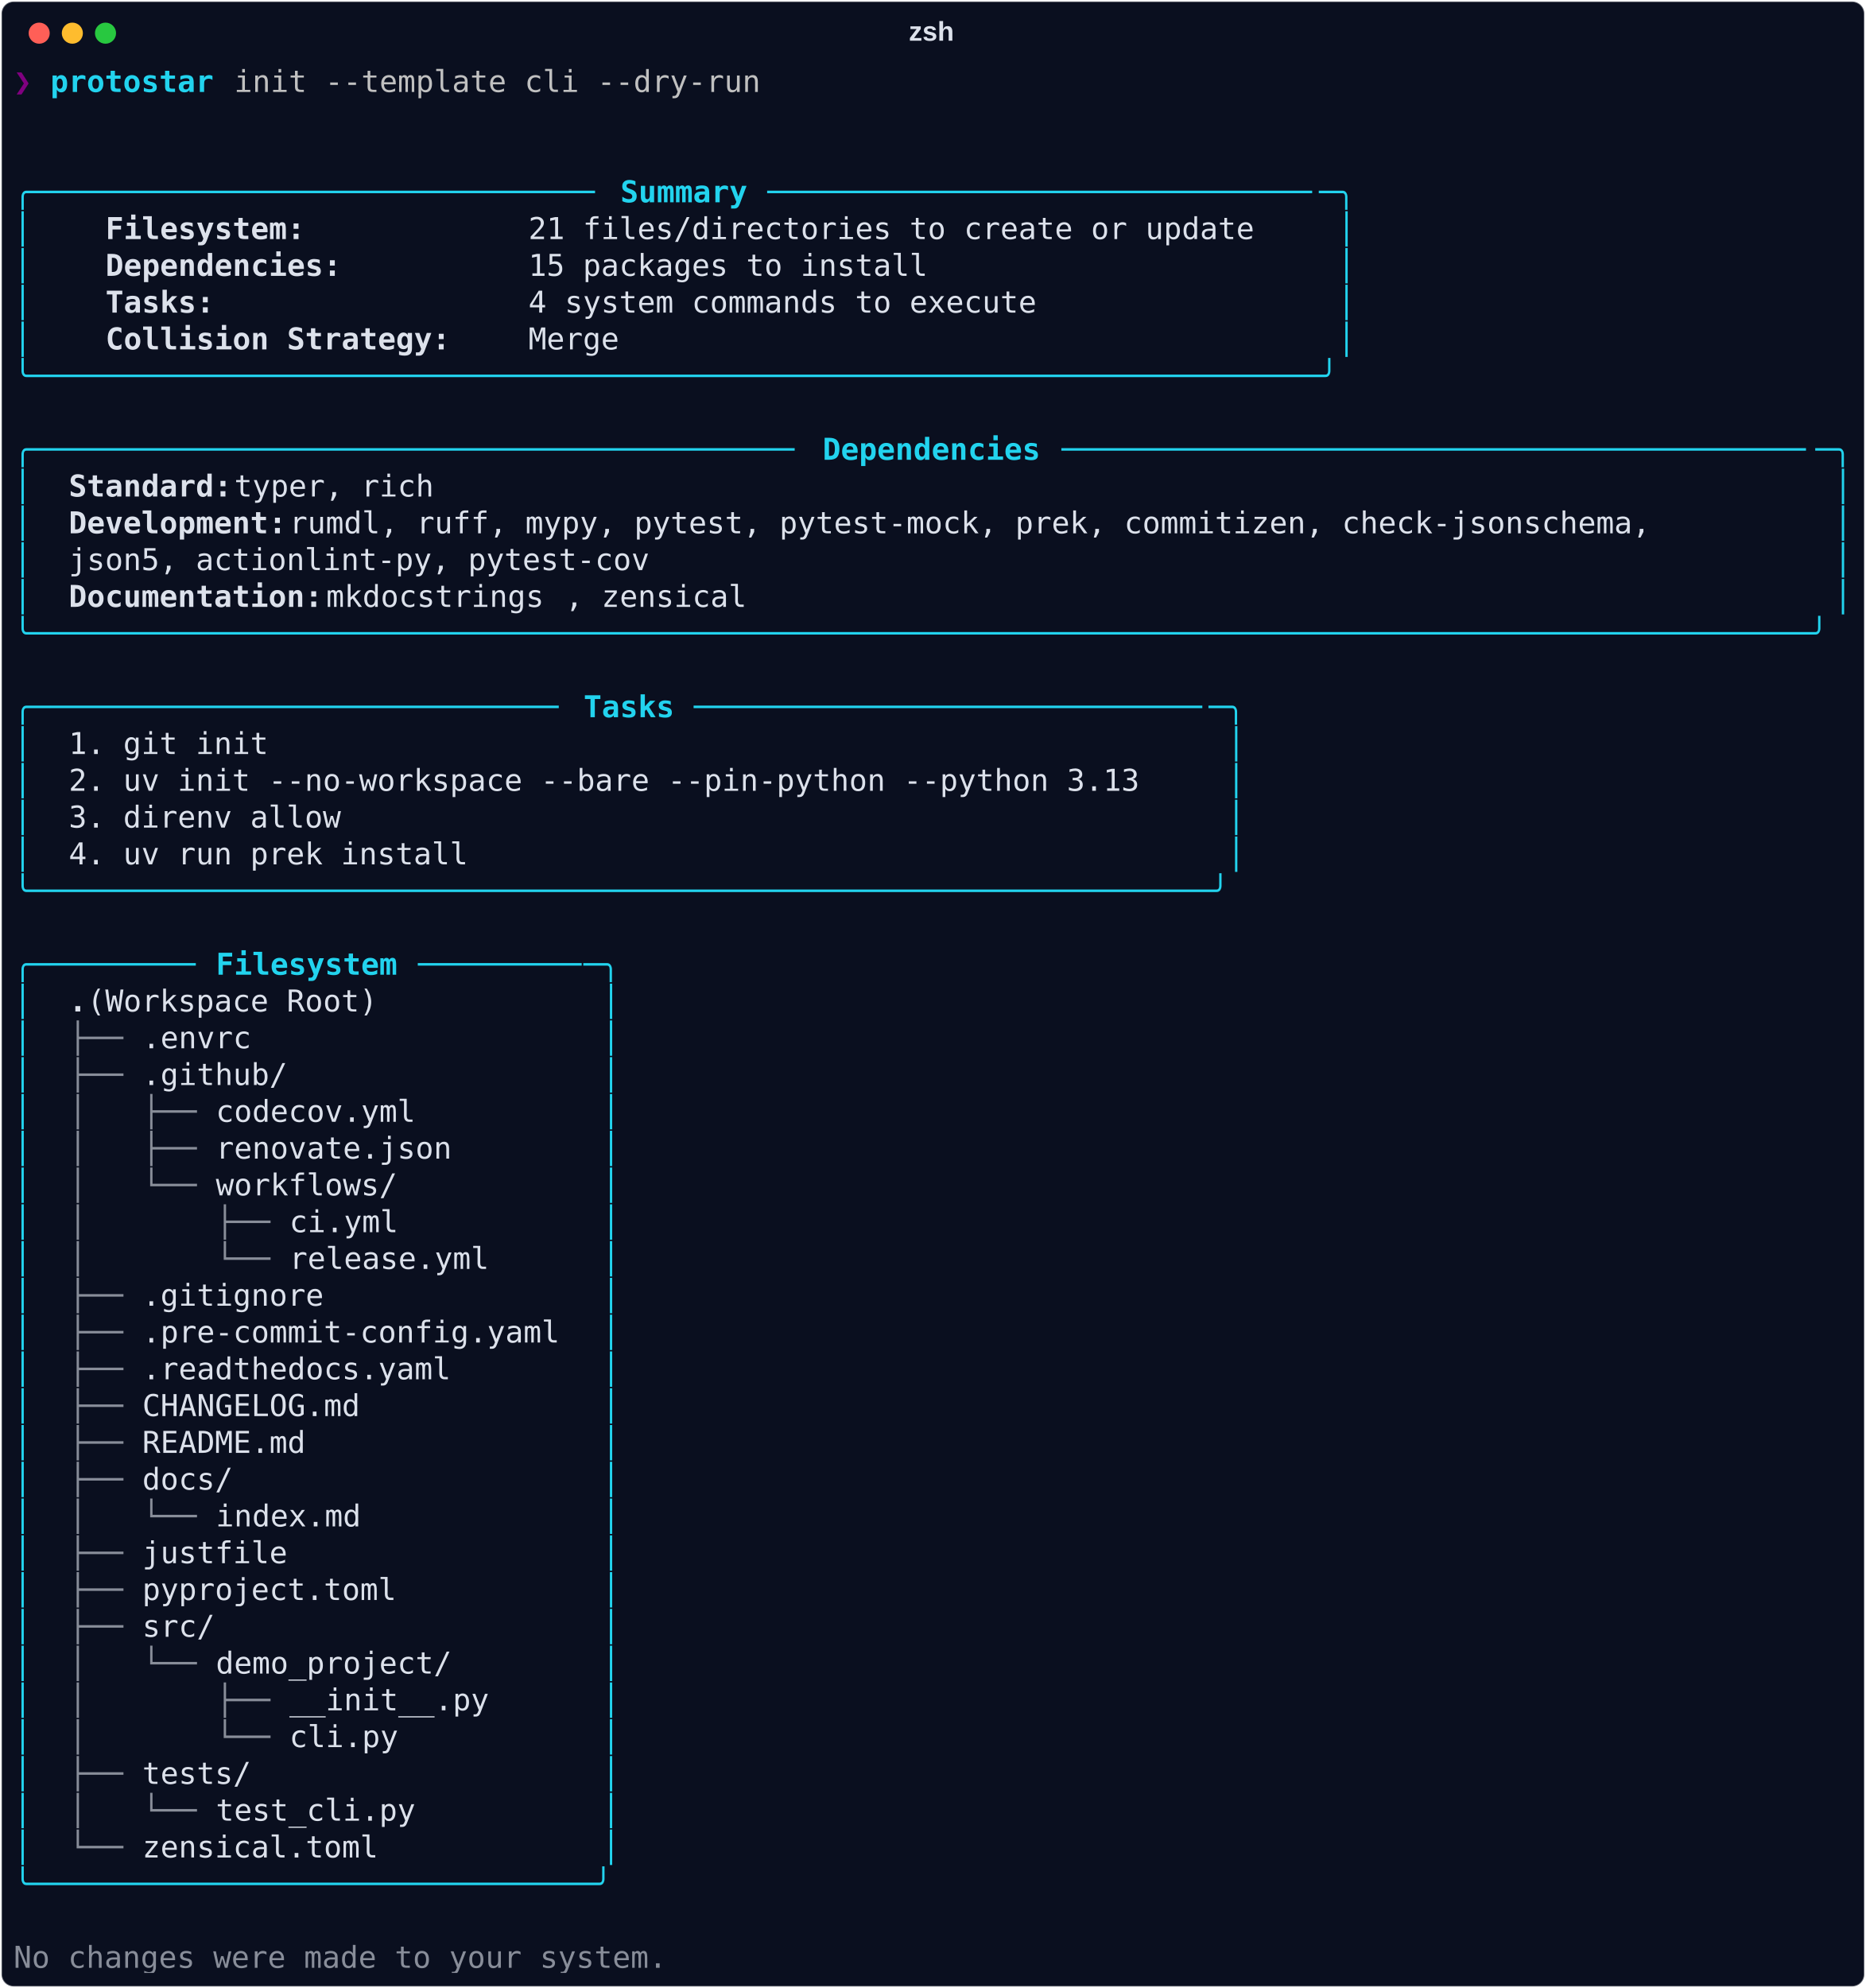
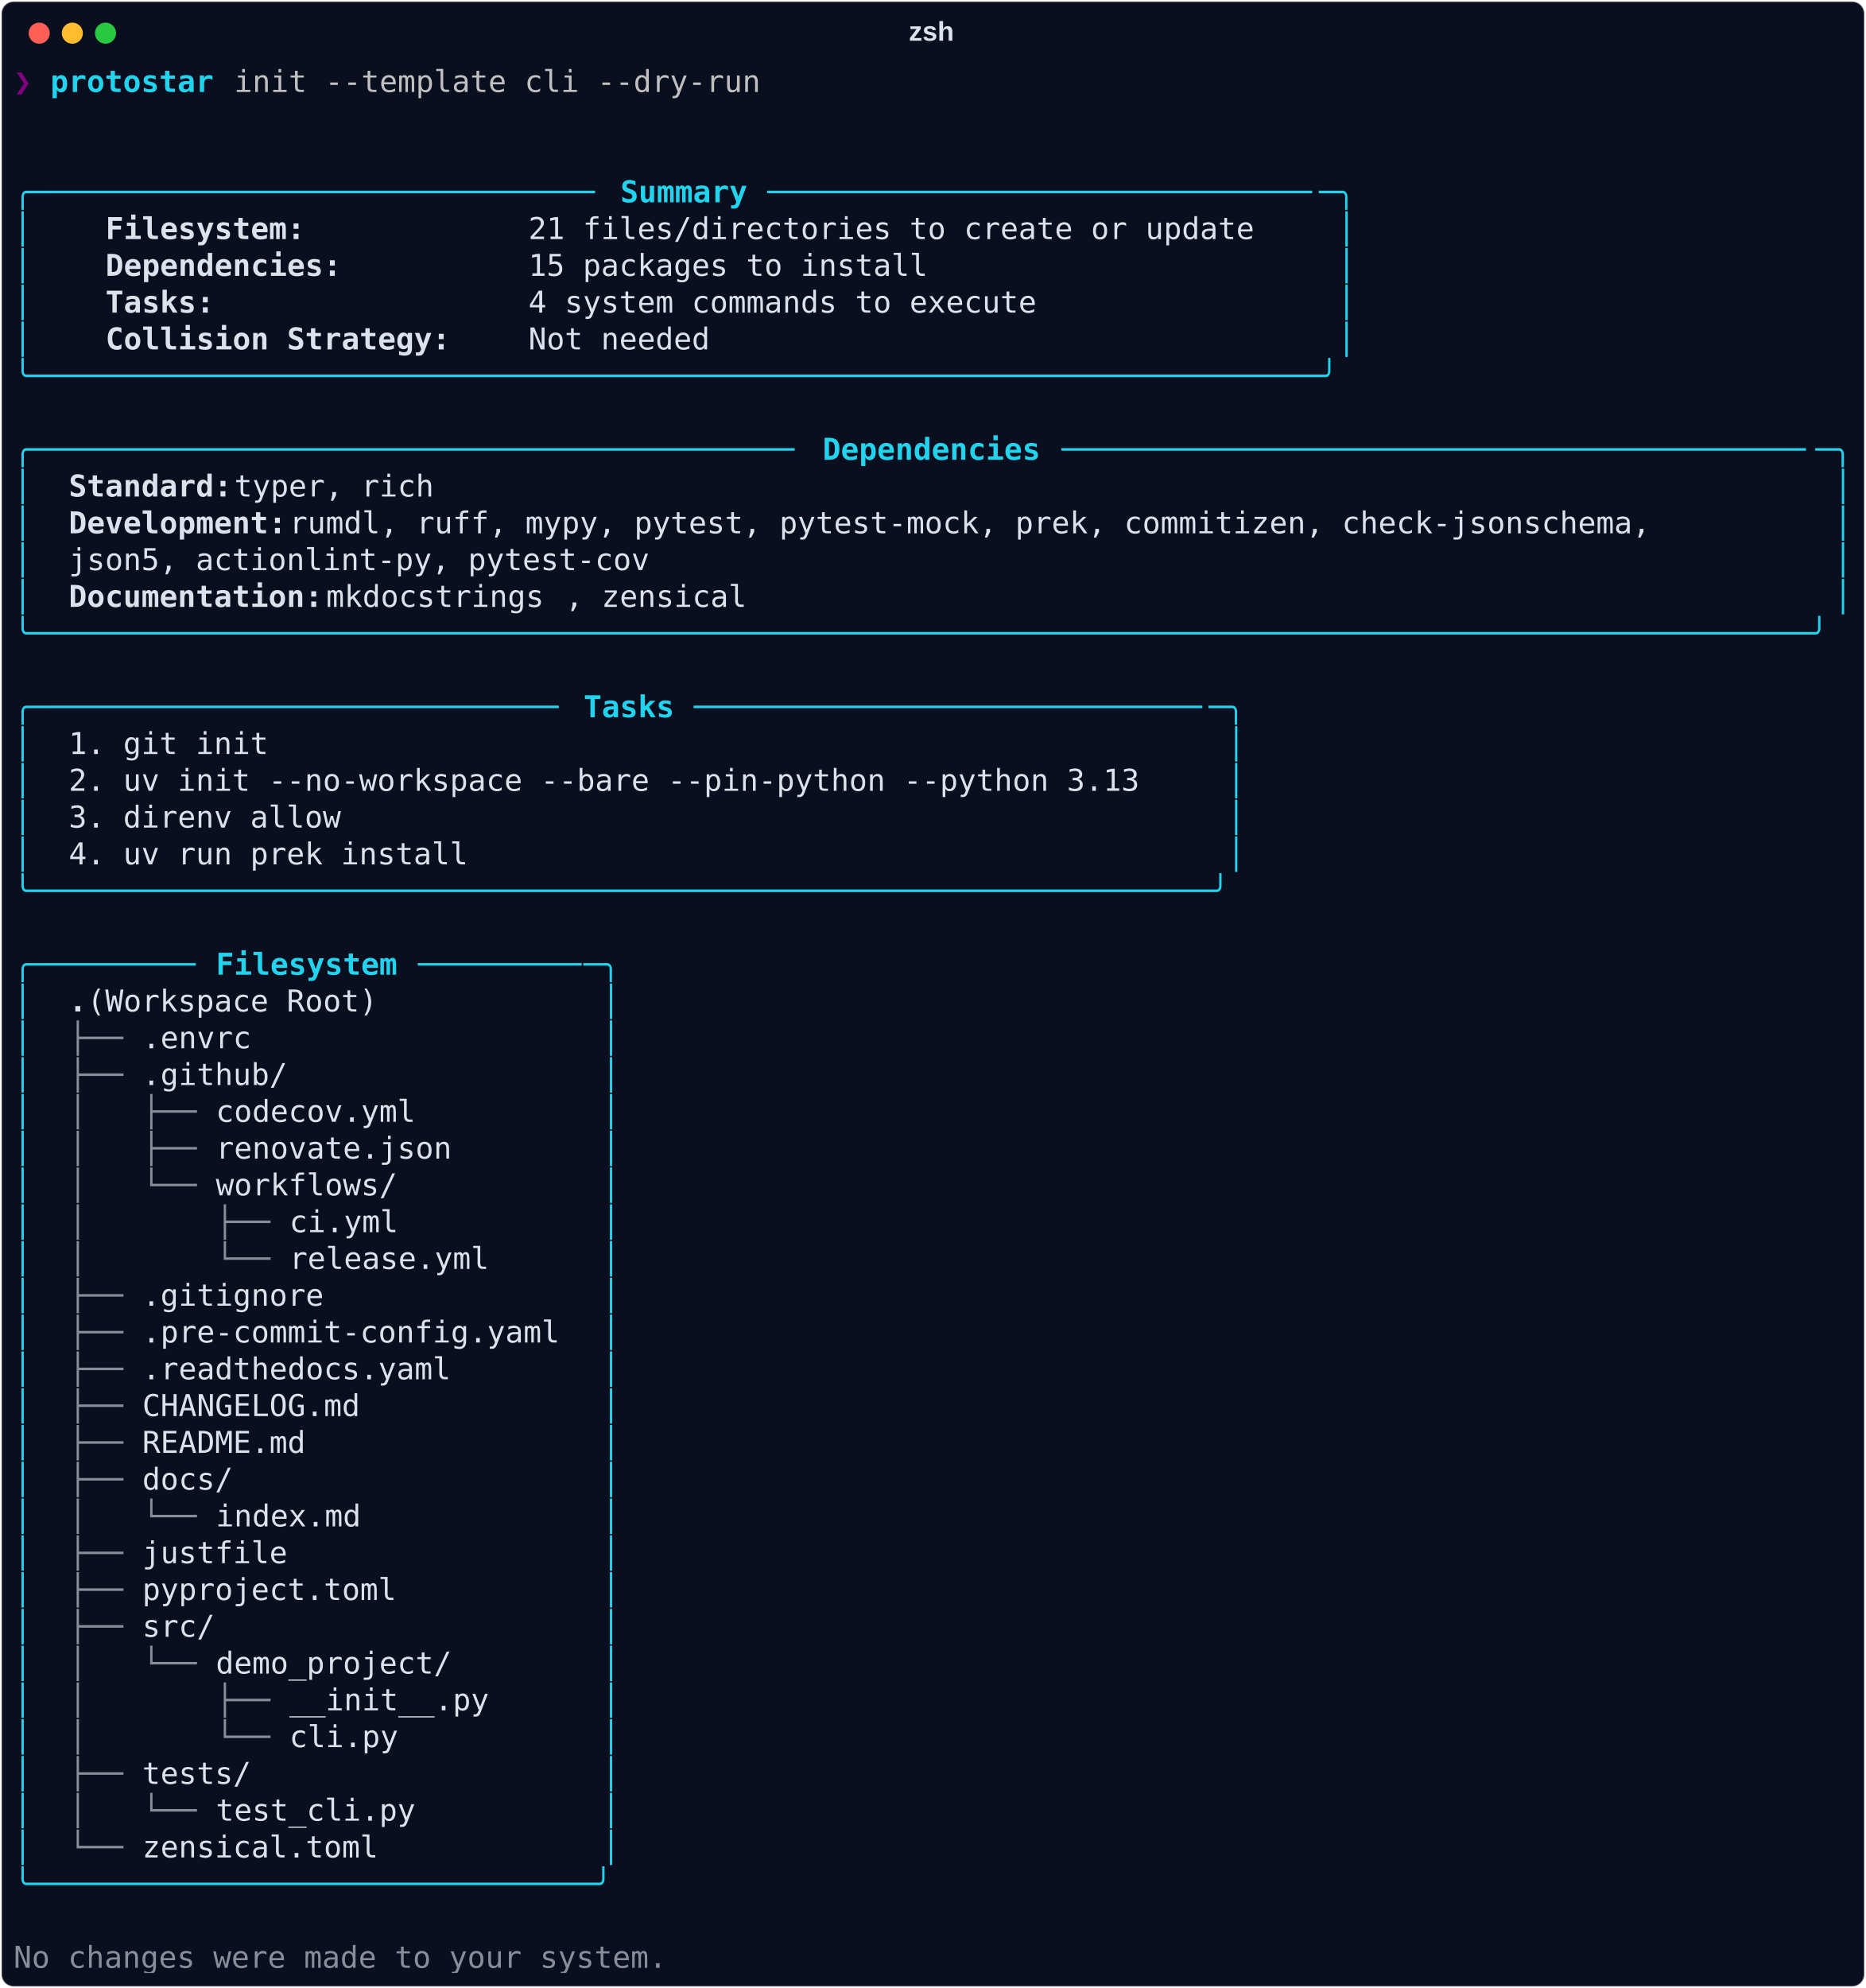
<svg xmlns="http://www.w3.org/2000/svg" class="rich-terminal" viewBox="0 0 1238 1318.8">
  <style>

    @font-face {
        font-family: "Fira Code";
        src: local("FiraCode-Regular"),
                url("https://cdnjs.cloudflare.com/ajax/libs/firacode/6.2.0/woff2/FiraCode-Regular.woff2") format("woff2"),
                url("https://cdnjs.cloudflare.com/ajax/libs/firacode/6.2.0/woff/FiraCode-Regular.woff") format("woff");
        font-style: normal;
        font-weight: 400;
    }
    @font-face {
        font-family: "Fira Code";
        src: local("FiraCode-Bold"),
                url("https://cdnjs.cloudflare.com/ajax/libs/firacode/6.2.0/woff2/FiraCode-Bold.woff2") format("woff2"),
                url("https://cdnjs.cloudflare.com/ajax/libs/firacode/6.2.0/woff/FiraCode-Bold.woff") format("woff");
        font-style: bold;
        font-weight: 700;
    }

    .cli_dry_run-matrix {
        font-family: Fira Code, monospace;
        font-size: 20px;
        line-height: 24.4px;
        font-variant-east-asian: full-width;
    }

    .cli_dry_run-title {
        font-size: 18px;
        font-weight: bold;
        font-family: arial;
    }

    .cli_dry_run-r1 { fill: #800080;font-weight: bold }
.cli_dry_run-r2 { fill: #22d3ee;font-weight: bold }
.cli_dry_run-r3 { fill: #c0c0c0 }
.cli_dry_run-r4 { fill: #dce1eb }
.cli_dry_run-r5 { fill: #22d3ee }
.cli_dry_run-r6 { fill: #dce1eb;font-weight: bold }
.cli_dry_run-r7 { fill: #888d99 }
    </style>
  <defs>
    <clipPath id="cli_dry_run-clip-terminal">
      <rect x="0" y="0" width="1219.0" height="1267.8" />
    </clipPath>
    <clipPath id="cli_dry_run-line-0">
      <rect x="0" y="1.5" width="1220" height="24.65" />
    </clipPath>
    <clipPath id="cli_dry_run-line-1">
      <rect x="0" y="25.9" width="1220" height="24.65" />
    </clipPath>
    <clipPath id="cli_dry_run-line-2">
      <rect x="0" y="50.3" width="1220" height="24.65" />
    </clipPath>
    <clipPath id="cli_dry_run-line-3">
      <rect x="0" y="74.7" width="1220" height="24.65" />
    </clipPath>
    <clipPath id="cli_dry_run-line-4">
      <rect x="0" y="99.1" width="1220" height="24.65" />
    </clipPath>
    <clipPath id="cli_dry_run-line-5">
      <rect x="0" y="123.5" width="1220" height="24.65" />
    </clipPath>
    <clipPath id="cli_dry_run-line-6">
      <rect x="0" y="147.9" width="1220" height="24.65" />
    </clipPath>
    <clipPath id="cli_dry_run-line-7">
      <rect x="0" y="172.3" width="1220" height="24.65" />
    </clipPath>
    <clipPath id="cli_dry_run-line-8">
      <rect x="0" y="196.7" width="1220" height="24.65" />
    </clipPath>
    <clipPath id="cli_dry_run-line-9">
      <rect x="0" y="221.1" width="1220" height="24.65" />
    </clipPath>
    <clipPath id="cli_dry_run-line-10">
      <rect x="0" y="245.5" width="1220" height="24.65" />
    </clipPath>
    <clipPath id="cli_dry_run-line-11">
      <rect x="0" y="269.9" width="1220" height="24.65" />
    </clipPath>
    <clipPath id="cli_dry_run-line-12">
      <rect x="0" y="294.3" width="1220" height="24.65" />
    </clipPath>
    <clipPath id="cli_dry_run-line-13">
      <rect x="0" y="318.7" width="1220" height="24.65" />
    </clipPath>
    <clipPath id="cli_dry_run-line-14">
      <rect x="0" y="343.1" width="1220" height="24.65" />
    </clipPath>
    <clipPath id="cli_dry_run-line-15">
      <rect x="0" y="367.5" width="1220" height="24.65" />
    </clipPath>
    <clipPath id="cli_dry_run-line-16">
      <rect x="0" y="391.9" width="1220" height="24.65" />
    </clipPath>
    <clipPath id="cli_dry_run-line-17">
      <rect x="0" y="416.3" width="1220" height="24.65" />
    </clipPath>
    <clipPath id="cli_dry_run-line-18">
      <rect x="0" y="440.7" width="1220" height="24.65" />
    </clipPath>
    <clipPath id="cli_dry_run-line-19">
      <rect x="0" y="465.1" width="1220" height="24.65" />
    </clipPath>
    <clipPath id="cli_dry_run-line-20">
      <rect x="0" y="489.5" width="1220" height="24.65" />
    </clipPath>
    <clipPath id="cli_dry_run-line-21">
      <rect x="0" y="513.9" width="1220" height="24.65" />
    </clipPath>
    <clipPath id="cli_dry_run-line-22">
      <rect x="0" y="538.3" width="1220" height="24.65" />
    </clipPath>
    <clipPath id="cli_dry_run-line-23">
      <rect x="0" y="562.7" width="1220" height="24.65" />
    </clipPath>
    <clipPath id="cli_dry_run-line-24">
      <rect x="0" y="587.1" width="1220" height="24.65" />
    </clipPath>
    <clipPath id="cli_dry_run-line-25">
      <rect x="0" y="611.5" width="1220" height="24.65" />
    </clipPath>
    <clipPath id="cli_dry_run-line-26">
      <rect x="0" y="635.9" width="1220" height="24.65" />
    </clipPath>
    <clipPath id="cli_dry_run-line-27">
      <rect x="0" y="660.3" width="1220" height="24.65" />
    </clipPath>
    <clipPath id="cli_dry_run-line-28">
      <rect x="0" y="684.7" width="1220" height="24.65" />
    </clipPath>
    <clipPath id="cli_dry_run-line-29">
      <rect x="0" y="709.1" width="1220" height="24.65" />
    </clipPath>
    <clipPath id="cli_dry_run-line-30">
      <rect x="0" y="733.5" width="1220" height="24.65" />
    </clipPath>
    <clipPath id="cli_dry_run-line-31">
      <rect x="0" y="757.9" width="1220" height="24.65" />
    </clipPath>
    <clipPath id="cli_dry_run-line-32">
      <rect x="0" y="782.3" width="1220" height="24.65" />
    </clipPath>
    <clipPath id="cli_dry_run-line-33">
      <rect x="0" y="806.7" width="1220" height="24.65" />
    </clipPath>
    <clipPath id="cli_dry_run-line-34">
      <rect x="0" y="831.1" width="1220" height="24.65" />
    </clipPath>
    <clipPath id="cli_dry_run-line-35">
      <rect x="0" y="855.5" width="1220" height="24.65" />
    </clipPath>
    <clipPath id="cli_dry_run-line-36">
      <rect x="0" y="879.9" width="1220" height="24.65" />
    </clipPath>
    <clipPath id="cli_dry_run-line-37">
      <rect x="0" y="904.3" width="1220" height="24.65" />
    </clipPath>
    <clipPath id="cli_dry_run-line-38">
      <rect x="0" y="928.7" width="1220" height="24.65" />
    </clipPath>
    <clipPath id="cli_dry_run-line-39">
      <rect x="0" y="953.1" width="1220" height="24.65" />
    </clipPath>
    <clipPath id="cli_dry_run-line-40">
      <rect x="0" y="977.5" width="1220" height="24.65" />
    </clipPath>
    <clipPath id="cli_dry_run-line-41">
      <rect x="0" y="1001.9" width="1220" height="24.65" />
    </clipPath>
    <clipPath id="cli_dry_run-line-42">
      <rect x="0" y="1026.3" width="1220" height="24.65" />
    </clipPath>
    <clipPath id="cli_dry_run-line-43">
      <rect x="0" y="1050.7" width="1220" height="24.65" />
    </clipPath>
    <clipPath id="cli_dry_run-line-44">
      <rect x="0" y="1075.1" width="1220" height="24.65" />
    </clipPath>
    <clipPath id="cli_dry_run-line-45">
      <rect x="0" y="1099.5" width="1220" height="24.65" />
    </clipPath>
    <clipPath id="cli_dry_run-line-46">
      <rect x="0" y="1123.9" width="1220" height="24.65" />
    </clipPath>
    <clipPath id="cli_dry_run-line-47">
      <rect x="0" y="1148.3" width="1220" height="24.65" />
    </clipPath>
    <clipPath id="cli_dry_run-line-48">
      <rect x="0" y="1172.7" width="1220" height="24.65" />
    </clipPath>
    <clipPath id="cli_dry_run-line-49">
      <rect x="0" y="1197.1" width="1220" height="24.65" />
    </clipPath>
    <clipPath id="cli_dry_run-line-50">
      <rect x="0" y="1221.5" width="1220" height="24.65" />
    </clipPath>
  </defs>
  <rect fill="#0a0f1f" stroke="rgba(255,255,255,0.35)" stroke-width="1" x="1" y="1" width="1236" height="1316.8" rx="8" />
  <text class="cli_dry_run-title" fill="#dce1eb" text-anchor="middle" x="618" y="27">zsh</text>
  <g transform="translate(26,22)">
    <circle cx="0" cy="0" r="7" fill="#ff5f57" />
    <circle cx="22" cy="0" r="7" fill="#febc2e" />
    <circle cx="44" cy="0" r="7" fill="#28c840" />
  </g>
  <g transform="translate(9, 41)" clip-path="url(#cli_dry_run-clip-terminal)">
    <g class="cli_dry_run-matrix">
      <text class="cli_dry_run-r1" x="0" y="20" textLength="24.4" clip-path="url(#cli_dry_run-line-0)">❯ </text>
      <text class="cli_dry_run-r2" x="24.4" y="20" textLength="122" clip-path="url(#cli_dry_run-line-0)">protostar </text>
      <text class="cli_dry_run-r3" x="146.4" y="20" textLength="353.8" clip-path="url(#cli_dry_run-line-0)">init --template cli --dry-run</text>
      <text class="cli_dry_run-r4" x="1220" y="20" textLength="12.2" clip-path="url(#cli_dry_run-line-0)">
</text>
      <text class="cli_dry_run-r4" x="1220" y="44.4" textLength="12.2" clip-path="url(#cli_dry_run-line-1)">
</text>
      <text class="cli_dry_run-r4" x="1220" y="68.8" textLength="12.2" clip-path="url(#cli_dry_run-line-2)">
</text>
      <text class="cli_dry_run-r5" x="0" y="93.2" textLength="24.4" clip-path="url(#cli_dry_run-line-3)">╭─</text>
      <text class="cli_dry_run-r5" x="24.4" y="93.2" textLength="366" clip-path="url(#cli_dry_run-line-3)">──────────────────────────────</text>
      <text class="cli_dry_run-r2" x="402.6" y="93.2" textLength="85.4" clip-path="url(#cli_dry_run-line-3)">Summary</text>
      <text class="cli_dry_run-r5" x="500.2" y="93.2" textLength="366" clip-path="url(#cli_dry_run-line-3)">──────────────────────────────</text>
      <text class="cli_dry_run-r5" x="866.2" y="93.2" textLength="24.4" clip-path="url(#cli_dry_run-line-3)">─╮</text>
      <text class="cli_dry_run-r4" x="1220" y="93.2" textLength="12.2" clip-path="url(#cli_dry_run-line-3)">
</text>
      <text class="cli_dry_run-r5" x="0" y="117.6" textLength="12.2" clip-path="url(#cli_dry_run-line-4)">│</text>
      <text class="cli_dry_run-r6" x="61" y="117.6" textLength="231.8" clip-path="url(#cli_dry_run-line-4)">        Filesystem:</text>
      <text class="cli_dry_run-r4" x="341.6" y="117.6" textLength="488" clip-path="url(#cli_dry_run-line-4)">21 files/directories to create or update</text>
      <text class="cli_dry_run-r5" x="878.4" y="117.6" textLength="12.2" clip-path="url(#cli_dry_run-line-4)">│</text>
      <text class="cli_dry_run-r4" x="1220" y="117.6" textLength="12.2" clip-path="url(#cli_dry_run-line-4)">
</text>
      <text class="cli_dry_run-r5" x="0" y="142" textLength="12.2" clip-path="url(#cli_dry_run-line-5)">│</text>
      <text class="cli_dry_run-r6" x="61" y="142" textLength="231.8" clip-path="url(#cli_dry_run-line-5)">      Dependencies:</text>
      <text class="cli_dry_run-r4" x="341.6" y="142" textLength="488" clip-path="url(#cli_dry_run-line-5)">15 packages to install                  </text>
      <text class="cli_dry_run-r5" x="878.4" y="142" textLength="12.2" clip-path="url(#cli_dry_run-line-5)">│</text>
      <text class="cli_dry_run-r4" x="1220" y="142" textLength="12.2" clip-path="url(#cli_dry_run-line-5)">
</text>
      <text class="cli_dry_run-r5" x="0" y="166.4" textLength="12.2" clip-path="url(#cli_dry_run-line-6)">│</text>
      <text class="cli_dry_run-r6" x="61" y="166.4" textLength="231.8" clip-path="url(#cli_dry_run-line-6)">             Tasks:</text>
      <text class="cli_dry_run-r4" x="341.6" y="166.4" textLength="488" clip-path="url(#cli_dry_run-line-6)">4 system commands to execute            </text>
      <text class="cli_dry_run-r5" x="878.4" y="166.4" textLength="12.2" clip-path="url(#cli_dry_run-line-6)">│</text>
      <text class="cli_dry_run-r4" x="1220" y="166.4" textLength="12.2" clip-path="url(#cli_dry_run-line-6)">
</text>
      <text class="cli_dry_run-r5" x="0" y="190.8" textLength="12.2" clip-path="url(#cli_dry_run-line-7)">│</text>
      <text class="cli_dry_run-r6" x="61" y="190.8" textLength="231.8" clip-path="url(#cli_dry_run-line-7)">Collision Strategy:</text>
-       <text class="cli_dry_run-r4" x="341.6" y="190.8" textLength="488" clip-path="url(#cli_dry_run-line-7)">Merge                                   </text>
+       <text class="cli_dry_run-r4" x="341.6" y="190.8" textLength="488" clip-path="url(#cli_dry_run-line-7)">Not needed                              </text>
      <text class="cli_dry_run-r5" x="878.4" y="190.8" textLength="12.2" clip-path="url(#cli_dry_run-line-7)">│</text>
      <text class="cli_dry_run-r4" x="1220" y="190.8" textLength="12.2" clip-path="url(#cli_dry_run-line-7)">
</text>
      <text class="cli_dry_run-r5" x="0" y="215.2" textLength="890.6" clip-path="url(#cli_dry_run-line-8)">╰───────────────────────────────────────────────────────────────────────╯</text>
      <text class="cli_dry_run-r4" x="1220" y="215.2" textLength="12.2" clip-path="url(#cli_dry_run-line-8)">
</text>
      <text class="cli_dry_run-r4" x="1220" y="239.6" textLength="12.2" clip-path="url(#cli_dry_run-line-9)">
</text>
      <text class="cli_dry_run-r5" x="0" y="264" textLength="24.4" clip-path="url(#cli_dry_run-line-10)">╭─</text>
      <text class="cli_dry_run-r5" x="24.4" y="264" textLength="500.2" clip-path="url(#cli_dry_run-line-10)">─────────────────────────────────────────</text>
      <text class="cli_dry_run-r2" x="536.8" y="264" textLength="146.4" clip-path="url(#cli_dry_run-line-10)">Dependencies</text>
      <text class="cli_dry_run-r5" x="695.4" y="264" textLength="500.2" clip-path="url(#cli_dry_run-line-10)">─────────────────────────────────────────</text>
      <text class="cli_dry_run-r5" x="1195.6" y="264" textLength="24.4" clip-path="url(#cli_dry_run-line-10)">─╮</text>
      <text class="cli_dry_run-r4" x="1220" y="264" textLength="12.2" clip-path="url(#cli_dry_run-line-10)">
</text>
      <text class="cli_dry_run-r5" x="0" y="288.4" textLength="12.2" clip-path="url(#cli_dry_run-line-11)">│</text>
      <text class="cli_dry_run-r6" x="36.6" y="288.4" textLength="109.8" clip-path="url(#cli_dry_run-line-11)">Standard:</text>
      <text class="cli_dry_run-r4" x="146.4" y="288.4" textLength="146.4" clip-path="url(#cli_dry_run-line-11)"> typer, rich</text>
      <text class="cli_dry_run-r5" x="1207.8" y="288.4" textLength="12.2" clip-path="url(#cli_dry_run-line-11)">│</text>
      <text class="cli_dry_run-r4" x="1220" y="288.4" textLength="12.2" clip-path="url(#cli_dry_run-line-11)">
</text>
      <text class="cli_dry_run-r5" x="0" y="312.8" textLength="12.2" clip-path="url(#cli_dry_run-line-12)">│</text>
      <text class="cli_dry_run-r6" x="36.6" y="312.8" textLength="146.4" clip-path="url(#cli_dry_run-line-12)">Development:</text>
      <text class="cli_dry_run-r4" x="183" y="312.8" textLength="939.4" clip-path="url(#cli_dry_run-line-12)"> rumdl, ruff, mypy, pytest, pytest-mock, prek, commitizen, check-jsonschema, </text>
      <text class="cli_dry_run-r5" x="1207.8" y="312.8" textLength="12.2" clip-path="url(#cli_dry_run-line-12)">│</text>
      <text class="cli_dry_run-r4" x="1220" y="312.8" textLength="12.2" clip-path="url(#cli_dry_run-line-12)">
</text>
      <text class="cli_dry_run-r5" x="0" y="337.2" textLength="12.2" clip-path="url(#cli_dry_run-line-13)">│</text>
      <text class="cli_dry_run-r4" x="36.6" y="337.2" textLength="390.4" clip-path="url(#cli_dry_run-line-13)">json5, actionlint-py, pytest-cov</text>
      <text class="cli_dry_run-r5" x="1207.8" y="337.2" textLength="12.2" clip-path="url(#cli_dry_run-line-13)">│</text>
      <text class="cli_dry_run-r4" x="1220" y="337.2" textLength="12.2" clip-path="url(#cli_dry_run-line-13)">
</text>
      <text class="cli_dry_run-r5" x="0" y="361.6" textLength="12.2" clip-path="url(#cli_dry_run-line-14)">│</text>
      <text class="cli_dry_run-r6" x="36.6" y="361.6" textLength="170.8" clip-path="url(#cli_dry_run-line-14)">Documentation:</text>
      <text class="cli_dry_run-r4" x="207.4" y="361.6" textLength="158.6" clip-path="url(#cli_dry_run-line-14)"> mkdocstrings</text>
      <text class="cli_dry_run-r4" x="366" y="361.6" textLength="122" clip-path="url(#cli_dry_run-line-14)">, zensical</text>
      <text class="cli_dry_run-r5" x="1207.8" y="361.6" textLength="12.2" clip-path="url(#cli_dry_run-line-14)">│</text>
      <text class="cli_dry_run-r4" x="1220" y="361.6" textLength="12.2" clip-path="url(#cli_dry_run-line-14)">
</text>
      <text class="cli_dry_run-r5" x="0" y="386" textLength="1220" clip-path="url(#cli_dry_run-line-15)">╰──────────────────────────────────────────────────────────────────────────────────────────────────╯</text>
      <text class="cli_dry_run-r4" x="1220" y="386" textLength="12.2" clip-path="url(#cli_dry_run-line-15)">
</text>
      <text class="cli_dry_run-r4" x="1220" y="410.4" textLength="12.2" clip-path="url(#cli_dry_run-line-16)">
</text>
      <text class="cli_dry_run-r5" x="0" y="434.8" textLength="24.4" clip-path="url(#cli_dry_run-line-17)">╭─</text>
      <text class="cli_dry_run-r5" x="24.4" y="434.8" textLength="341.6" clip-path="url(#cli_dry_run-line-17)">────────────────────────────</text>
      <text class="cli_dry_run-r2" x="378.2" y="434.8" textLength="61" clip-path="url(#cli_dry_run-line-17)">Tasks</text>
      <text class="cli_dry_run-r5" x="451.4" y="434.8" textLength="341.6" clip-path="url(#cli_dry_run-line-17)">────────────────────────────</text>
      <text class="cli_dry_run-r5" x="793" y="434.8" textLength="24.4" clip-path="url(#cli_dry_run-line-17)">─╮</text>
      <text class="cli_dry_run-r4" x="1220" y="434.8" textLength="12.2" clip-path="url(#cli_dry_run-line-17)">
</text>
      <text class="cli_dry_run-r5" x="0" y="459.2" textLength="12.2" clip-path="url(#cli_dry_run-line-18)">│</text>
      <text class="cli_dry_run-r4" x="36.6" y="459.2" textLength="158.6" clip-path="url(#cli_dry_run-line-18)">  1. git init</text>
      <text class="cli_dry_run-r5" x="805.2" y="459.2" textLength="12.2" clip-path="url(#cli_dry_run-line-18)">│</text>
      <text class="cli_dry_run-r4" x="1220" y="459.2" textLength="12.2" clip-path="url(#cli_dry_run-line-18)">
</text>
      <text class="cli_dry_run-r5" x="0" y="483.6" textLength="12.2" clip-path="url(#cli_dry_run-line-19)">│</text>
      <text class="cli_dry_run-r4" x="36.6" y="483.6" textLength="744.2" clip-path="url(#cli_dry_run-line-19)">  2. uv init --no-workspace --bare --pin-python --python 3.13</text>
      <text class="cli_dry_run-r5" x="805.2" y="483.6" textLength="12.2" clip-path="url(#cli_dry_run-line-19)">│</text>
      <text class="cli_dry_run-r4" x="1220" y="483.6" textLength="12.2" clip-path="url(#cli_dry_run-line-19)">
</text>
      <text class="cli_dry_run-r5" x="0" y="508" textLength="12.2" clip-path="url(#cli_dry_run-line-20)">│</text>
      <text class="cli_dry_run-r4" x="36.6" y="508" textLength="207.4" clip-path="url(#cli_dry_run-line-20)">  3. direnv allow</text>
      <text class="cli_dry_run-r5" x="805.2" y="508" textLength="12.2" clip-path="url(#cli_dry_run-line-20)">│</text>
      <text class="cli_dry_run-r4" x="1220" y="508" textLength="12.2" clip-path="url(#cli_dry_run-line-20)">
</text>
      <text class="cli_dry_run-r5" x="0" y="532.4" textLength="12.2" clip-path="url(#cli_dry_run-line-21)">│</text>
      <text class="cli_dry_run-r4" x="36.6" y="532.4" textLength="292.8" clip-path="url(#cli_dry_run-line-21)">  4. uv run prek install</text>
      <text class="cli_dry_run-r5" x="805.2" y="532.4" textLength="12.2" clip-path="url(#cli_dry_run-line-21)">│</text>
      <text class="cli_dry_run-r4" x="1220" y="532.4" textLength="12.2" clip-path="url(#cli_dry_run-line-21)">
</text>
      <text class="cli_dry_run-r5" x="0" y="556.8" textLength="817.4" clip-path="url(#cli_dry_run-line-22)">╰─────────────────────────────────────────────────────────────────╯</text>
      <text class="cli_dry_run-r4" x="1220" y="556.8" textLength="12.2" clip-path="url(#cli_dry_run-line-22)">
</text>
      <text class="cli_dry_run-r4" x="1220" y="581.2" textLength="12.2" clip-path="url(#cli_dry_run-line-23)">
</text>
      <text class="cli_dry_run-r5" x="0" y="605.6" textLength="24.4" clip-path="url(#cli_dry_run-line-24)">╭─</text>
      <text class="cli_dry_run-r5" x="24.4" y="605.6" textLength="97.6" clip-path="url(#cli_dry_run-line-24)">────────</text>
      <text class="cli_dry_run-r2" x="134.2" y="605.6" textLength="122" clip-path="url(#cli_dry_run-line-24)">Filesystem</text>
      <text class="cli_dry_run-r5" x="268.4" y="605.6" textLength="109.8" clip-path="url(#cli_dry_run-line-24)">─────────</text>
      <text class="cli_dry_run-r5" x="378.2" y="605.6" textLength="24.4" clip-path="url(#cli_dry_run-line-24)">─╮</text>
      <text class="cli_dry_run-r4" x="1220" y="605.6" textLength="12.2" clip-path="url(#cli_dry_run-line-24)">
</text>
      <text class="cli_dry_run-r5" x="0" y="630" textLength="12.2" clip-path="url(#cli_dry_run-line-25)">│</text>
      <text class="cli_dry_run-r6" x="36.6" y="630" textLength="12.2" clip-path="url(#cli_dry_run-line-25)">.</text>
      <text class="cli_dry_run-r4" x="48.8" y="630" textLength="207.4" clip-path="url(#cli_dry_run-line-25)"> (Workspace Root)</text>
      <text class="cli_dry_run-r5" x="390.4" y="630" textLength="12.2" clip-path="url(#cli_dry_run-line-25)">│</text>
      <text class="cli_dry_run-r4" x="1220" y="630" textLength="12.2" clip-path="url(#cli_dry_run-line-25)">
</text>
      <text class="cli_dry_run-r5" x="0" y="654.4" textLength="12.2" clip-path="url(#cli_dry_run-line-26)">│</text>
      <text class="cli_dry_run-r7" x="36.6" y="654.4" textLength="48.8" clip-path="url(#cli_dry_run-line-26)">├── </text>
      <text class="cli_dry_run-r4" x="85.4" y="654.4" textLength="73.2" clip-path="url(#cli_dry_run-line-26)">.envrc</text>
      <text class="cli_dry_run-r5" x="390.4" y="654.4" textLength="12.2" clip-path="url(#cli_dry_run-line-26)">│</text>
      <text class="cli_dry_run-r4" x="1220" y="654.4" textLength="12.2" clip-path="url(#cli_dry_run-line-26)">
</text>
      <text class="cli_dry_run-r5" x="0" y="678.8" textLength="12.2" clip-path="url(#cli_dry_run-line-27)">│</text>
      <text class="cli_dry_run-r7" x="36.6" y="678.8" textLength="48.8" clip-path="url(#cli_dry_run-line-27)">├── </text>
      <text class="cli_dry_run-r4" x="85.4" y="678.8" textLength="97.6" clip-path="url(#cli_dry_run-line-27)">.github/</text>
      <text class="cli_dry_run-r5" x="390.4" y="678.8" textLength="12.2" clip-path="url(#cli_dry_run-line-27)">│</text>
      <text class="cli_dry_run-r4" x="1220" y="678.8" textLength="12.2" clip-path="url(#cli_dry_run-line-27)">
</text>
      <text class="cli_dry_run-r5" x="0" y="703.2" textLength="12.2" clip-path="url(#cli_dry_run-line-28)">│</text>
      <text class="cli_dry_run-r7" x="36.6" y="703.2" textLength="48.8" clip-path="url(#cli_dry_run-line-28)">│   </text>
      <text class="cli_dry_run-r7" x="85.4" y="703.2" textLength="48.8" clip-path="url(#cli_dry_run-line-28)">├── </text>
      <text class="cli_dry_run-r4" x="134.2" y="703.2" textLength="134.2" clip-path="url(#cli_dry_run-line-28)">codecov.yml</text>
      <text class="cli_dry_run-r5" x="390.4" y="703.2" textLength="12.2" clip-path="url(#cli_dry_run-line-28)">│</text>
      <text class="cli_dry_run-r4" x="1220" y="703.2" textLength="12.2" clip-path="url(#cli_dry_run-line-28)">
</text>
      <text class="cli_dry_run-r5" x="0" y="727.6" textLength="12.2" clip-path="url(#cli_dry_run-line-29)">│</text>
      <text class="cli_dry_run-r7" x="36.6" y="727.6" textLength="48.8" clip-path="url(#cli_dry_run-line-29)">│   </text>
      <text class="cli_dry_run-r7" x="85.4" y="727.6" textLength="48.8" clip-path="url(#cli_dry_run-line-29)">├── </text>
      <text class="cli_dry_run-r4" x="134.2" y="727.6" textLength="158.6" clip-path="url(#cli_dry_run-line-29)">renovate.json</text>
      <text class="cli_dry_run-r5" x="390.4" y="727.6" textLength="12.2" clip-path="url(#cli_dry_run-line-29)">│</text>
      <text class="cli_dry_run-r4" x="1220" y="727.6" textLength="12.2" clip-path="url(#cli_dry_run-line-29)">
</text>
      <text class="cli_dry_run-r5" x="0" y="752" textLength="12.2" clip-path="url(#cli_dry_run-line-30)">│</text>
      <text class="cli_dry_run-r7" x="36.6" y="752" textLength="48.8" clip-path="url(#cli_dry_run-line-30)">│   </text>
      <text class="cli_dry_run-r7" x="85.4" y="752" textLength="48.8" clip-path="url(#cli_dry_run-line-30)">└── </text>
      <text class="cli_dry_run-r4" x="134.2" y="752" textLength="122" clip-path="url(#cli_dry_run-line-30)">workflows/</text>
      <text class="cli_dry_run-r5" x="390.4" y="752" textLength="12.2" clip-path="url(#cli_dry_run-line-30)">│</text>
      <text class="cli_dry_run-r4" x="1220" y="752" textLength="12.2" clip-path="url(#cli_dry_run-line-30)">
</text>
      <text class="cli_dry_run-r5" x="0" y="776.4" textLength="12.2" clip-path="url(#cli_dry_run-line-31)">│</text>
      <text class="cli_dry_run-r7" x="36.6" y="776.4" textLength="48.8" clip-path="url(#cli_dry_run-line-31)">│   </text>
      <text class="cli_dry_run-r7" x="134.2" y="776.4" textLength="48.8" clip-path="url(#cli_dry_run-line-31)">├── </text>
      <text class="cli_dry_run-r4" x="183" y="776.4" textLength="73.2" clip-path="url(#cli_dry_run-line-31)">ci.yml</text>
      <text class="cli_dry_run-r5" x="390.4" y="776.4" textLength="12.2" clip-path="url(#cli_dry_run-line-31)">│</text>
      <text class="cli_dry_run-r4" x="1220" y="776.4" textLength="12.2" clip-path="url(#cli_dry_run-line-31)">
</text>
      <text class="cli_dry_run-r5" x="0" y="800.8" textLength="12.2" clip-path="url(#cli_dry_run-line-32)">│</text>
      <text class="cli_dry_run-r7" x="36.6" y="800.8" textLength="48.8" clip-path="url(#cli_dry_run-line-32)">│   </text>
      <text class="cli_dry_run-r7" x="134.2" y="800.8" textLength="48.8" clip-path="url(#cli_dry_run-line-32)">└── </text>
      <text class="cli_dry_run-r4" x="183" y="800.8" textLength="134.2" clip-path="url(#cli_dry_run-line-32)">release.yml</text>
      <text class="cli_dry_run-r5" x="390.4" y="800.8" textLength="12.2" clip-path="url(#cli_dry_run-line-32)">│</text>
      <text class="cli_dry_run-r4" x="1220" y="800.8" textLength="12.2" clip-path="url(#cli_dry_run-line-32)">
</text>
      <text class="cli_dry_run-r5" x="0" y="825.2" textLength="12.2" clip-path="url(#cli_dry_run-line-33)">│</text>
      <text class="cli_dry_run-r7" x="36.6" y="825.2" textLength="48.8" clip-path="url(#cli_dry_run-line-33)">├── </text>
      <text class="cli_dry_run-r4" x="85.4" y="825.2" textLength="122" clip-path="url(#cli_dry_run-line-33)">.gitignore</text>
      <text class="cli_dry_run-r5" x="390.4" y="825.2" textLength="12.2" clip-path="url(#cli_dry_run-line-33)">│</text>
      <text class="cli_dry_run-r4" x="1220" y="825.2" textLength="12.2" clip-path="url(#cli_dry_run-line-33)">
</text>
      <text class="cli_dry_run-r5" x="0" y="849.6" textLength="12.2" clip-path="url(#cli_dry_run-line-34)">│</text>
      <text class="cli_dry_run-r7" x="36.6" y="849.6" textLength="48.8" clip-path="url(#cli_dry_run-line-34)">├── </text>
      <text class="cli_dry_run-r4" x="85.4" y="849.6" textLength="280.6" clip-path="url(#cli_dry_run-line-34)">.pre-commit-config.yaml</text>
      <text class="cli_dry_run-r5" x="390.4" y="849.6" textLength="12.2" clip-path="url(#cli_dry_run-line-34)">│</text>
      <text class="cli_dry_run-r4" x="1220" y="849.6" textLength="12.2" clip-path="url(#cli_dry_run-line-34)">
</text>
      <text class="cli_dry_run-r5" x="0" y="874" textLength="12.2" clip-path="url(#cli_dry_run-line-35)">│</text>
      <text class="cli_dry_run-r7" x="36.6" y="874" textLength="48.8" clip-path="url(#cli_dry_run-line-35)">├── </text>
      <text class="cli_dry_run-r4" x="85.4" y="874" textLength="207.4" clip-path="url(#cli_dry_run-line-35)">.readthedocs.yaml</text>
      <text class="cli_dry_run-r5" x="390.4" y="874" textLength="12.2" clip-path="url(#cli_dry_run-line-35)">│</text>
      <text class="cli_dry_run-r4" x="1220" y="874" textLength="12.2" clip-path="url(#cli_dry_run-line-35)">
</text>
      <text class="cli_dry_run-r5" x="0" y="898.4" textLength="12.2" clip-path="url(#cli_dry_run-line-36)">│</text>
      <text class="cli_dry_run-r7" x="36.6" y="898.4" textLength="48.8" clip-path="url(#cli_dry_run-line-36)">├── </text>
      <text class="cli_dry_run-r4" x="85.4" y="898.4" textLength="146.4" clip-path="url(#cli_dry_run-line-36)">CHANGELOG.md</text>
      <text class="cli_dry_run-r5" x="390.4" y="898.4" textLength="12.2" clip-path="url(#cli_dry_run-line-36)">│</text>
      <text class="cli_dry_run-r4" x="1220" y="898.4" textLength="12.2" clip-path="url(#cli_dry_run-line-36)">
</text>
      <text class="cli_dry_run-r5" x="0" y="922.8" textLength="12.2" clip-path="url(#cli_dry_run-line-37)">│</text>
      <text class="cli_dry_run-r7" x="36.6" y="922.8" textLength="48.8" clip-path="url(#cli_dry_run-line-37)">├── </text>
      <text class="cli_dry_run-r4" x="85.4" y="922.8" textLength="109.8" clip-path="url(#cli_dry_run-line-37)">README.md</text>
      <text class="cli_dry_run-r5" x="390.4" y="922.8" textLength="12.2" clip-path="url(#cli_dry_run-line-37)">│</text>
      <text class="cli_dry_run-r4" x="1220" y="922.8" textLength="12.2" clip-path="url(#cli_dry_run-line-37)">
</text>
      <text class="cli_dry_run-r5" x="0" y="947.2" textLength="12.2" clip-path="url(#cli_dry_run-line-38)">│</text>
      <text class="cli_dry_run-r7" x="36.6" y="947.2" textLength="48.8" clip-path="url(#cli_dry_run-line-38)">├── </text>
      <text class="cli_dry_run-r4" x="85.4" y="947.2" textLength="61" clip-path="url(#cli_dry_run-line-38)">docs/</text>
      <text class="cli_dry_run-r5" x="390.4" y="947.2" textLength="12.2" clip-path="url(#cli_dry_run-line-38)">│</text>
      <text class="cli_dry_run-r4" x="1220" y="947.2" textLength="12.2" clip-path="url(#cli_dry_run-line-38)">
</text>
      <text class="cli_dry_run-r5" x="0" y="971.6" textLength="12.2" clip-path="url(#cli_dry_run-line-39)">│</text>
      <text class="cli_dry_run-r7" x="36.6" y="971.6" textLength="48.8" clip-path="url(#cli_dry_run-line-39)">│   </text>
      <text class="cli_dry_run-r7" x="85.4" y="971.6" textLength="48.8" clip-path="url(#cli_dry_run-line-39)">└── </text>
      <text class="cli_dry_run-r4" x="134.2" y="971.6" textLength="97.6" clip-path="url(#cli_dry_run-line-39)">index.md</text>
      <text class="cli_dry_run-r5" x="390.4" y="971.6" textLength="12.2" clip-path="url(#cli_dry_run-line-39)">│</text>
      <text class="cli_dry_run-r4" x="1220" y="971.6" textLength="12.2" clip-path="url(#cli_dry_run-line-39)">
</text>
      <text class="cli_dry_run-r5" x="0" y="996" textLength="12.2" clip-path="url(#cli_dry_run-line-40)">│</text>
      <text class="cli_dry_run-r7" x="36.6" y="996" textLength="48.8" clip-path="url(#cli_dry_run-line-40)">├── </text>
      <text class="cli_dry_run-r4" x="85.4" y="996" textLength="97.6" clip-path="url(#cli_dry_run-line-40)">justfile</text>
      <text class="cli_dry_run-r5" x="390.4" y="996" textLength="12.2" clip-path="url(#cli_dry_run-line-40)">│</text>
      <text class="cli_dry_run-r4" x="1220" y="996" textLength="12.2" clip-path="url(#cli_dry_run-line-40)">
</text>
      <text class="cli_dry_run-r5" x="0" y="1020.4" textLength="12.2" clip-path="url(#cli_dry_run-line-41)">│</text>
      <text class="cli_dry_run-r7" x="36.6" y="1020.4" textLength="48.8" clip-path="url(#cli_dry_run-line-41)">├── </text>
      <text class="cli_dry_run-r4" x="85.4" y="1020.4" textLength="170.8" clip-path="url(#cli_dry_run-line-41)">pyproject.toml</text>
      <text class="cli_dry_run-r5" x="390.4" y="1020.4" textLength="12.2" clip-path="url(#cli_dry_run-line-41)">│</text>
      <text class="cli_dry_run-r4" x="1220" y="1020.4" textLength="12.2" clip-path="url(#cli_dry_run-line-41)">
</text>
      <text class="cli_dry_run-r5" x="0" y="1044.8" textLength="12.2" clip-path="url(#cli_dry_run-line-42)">│</text>
      <text class="cli_dry_run-r7" x="36.6" y="1044.8" textLength="48.8" clip-path="url(#cli_dry_run-line-42)">├── </text>
      <text class="cli_dry_run-r4" x="85.4" y="1044.8" textLength="48.8" clip-path="url(#cli_dry_run-line-42)">src/</text>
      <text class="cli_dry_run-r5" x="390.4" y="1044.8" textLength="12.2" clip-path="url(#cli_dry_run-line-42)">│</text>
      <text class="cli_dry_run-r4" x="1220" y="1044.8" textLength="12.2" clip-path="url(#cli_dry_run-line-42)">
</text>
      <text class="cli_dry_run-r5" x="0" y="1069.2" textLength="12.2" clip-path="url(#cli_dry_run-line-43)">│</text>
      <text class="cli_dry_run-r7" x="36.6" y="1069.2" textLength="48.8" clip-path="url(#cli_dry_run-line-43)">│   </text>
      <text class="cli_dry_run-r7" x="85.4" y="1069.2" textLength="48.8" clip-path="url(#cli_dry_run-line-43)">└── </text>
      <text class="cli_dry_run-r4" x="134.2" y="1069.2" textLength="158.6" clip-path="url(#cli_dry_run-line-43)">demo_project/</text>
      <text class="cli_dry_run-r5" x="390.4" y="1069.2" textLength="12.2" clip-path="url(#cli_dry_run-line-43)">│</text>
      <text class="cli_dry_run-r4" x="1220" y="1069.2" textLength="12.2" clip-path="url(#cli_dry_run-line-43)">
</text>
      <text class="cli_dry_run-r5" x="0" y="1093.6" textLength="12.2" clip-path="url(#cli_dry_run-line-44)">│</text>
      <text class="cli_dry_run-r7" x="36.6" y="1093.6" textLength="48.8" clip-path="url(#cli_dry_run-line-44)">│   </text>
      <text class="cli_dry_run-r7" x="134.2" y="1093.6" textLength="48.8" clip-path="url(#cli_dry_run-line-44)">├── </text>
      <text class="cli_dry_run-r4" x="183" y="1093.6" textLength="134.2" clip-path="url(#cli_dry_run-line-44)">__init__.py</text>
      <text class="cli_dry_run-r5" x="390.4" y="1093.6" textLength="12.2" clip-path="url(#cli_dry_run-line-44)">│</text>
      <text class="cli_dry_run-r4" x="1220" y="1093.6" textLength="12.2" clip-path="url(#cli_dry_run-line-44)">
</text>
      <text class="cli_dry_run-r5" x="0" y="1118" textLength="12.2" clip-path="url(#cli_dry_run-line-45)">│</text>
      <text class="cli_dry_run-r7" x="36.6" y="1118" textLength="48.8" clip-path="url(#cli_dry_run-line-45)">│   </text>
      <text class="cli_dry_run-r7" x="134.2" y="1118" textLength="48.8" clip-path="url(#cli_dry_run-line-45)">└── </text>
      <text class="cli_dry_run-r4" x="183" y="1118" textLength="73.2" clip-path="url(#cli_dry_run-line-45)">cli.py</text>
      <text class="cli_dry_run-r5" x="390.4" y="1118" textLength="12.2" clip-path="url(#cli_dry_run-line-45)">│</text>
      <text class="cli_dry_run-r4" x="1220" y="1118" textLength="12.2" clip-path="url(#cli_dry_run-line-45)">
</text>
      <text class="cli_dry_run-r5" x="0" y="1142.4" textLength="12.2" clip-path="url(#cli_dry_run-line-46)">│</text>
      <text class="cli_dry_run-r7" x="36.6" y="1142.4" textLength="48.8" clip-path="url(#cli_dry_run-line-46)">├── </text>
      <text class="cli_dry_run-r4" x="85.4" y="1142.4" textLength="73.2" clip-path="url(#cli_dry_run-line-46)">tests/</text>
      <text class="cli_dry_run-r5" x="390.4" y="1142.4" textLength="12.2" clip-path="url(#cli_dry_run-line-46)">│</text>
      <text class="cli_dry_run-r4" x="1220" y="1142.4" textLength="12.2" clip-path="url(#cli_dry_run-line-46)">
</text>
      <text class="cli_dry_run-r5" x="0" y="1166.8" textLength="12.2" clip-path="url(#cli_dry_run-line-47)">│</text>
      <text class="cli_dry_run-r7" x="36.6" y="1166.8" textLength="48.8" clip-path="url(#cli_dry_run-line-47)">│   </text>
      <text class="cli_dry_run-r7" x="85.4" y="1166.8" textLength="48.8" clip-path="url(#cli_dry_run-line-47)">└── </text>
      <text class="cli_dry_run-r4" x="134.2" y="1166.8" textLength="134.2" clip-path="url(#cli_dry_run-line-47)">test_cli.py</text>
      <text class="cli_dry_run-r5" x="390.4" y="1166.8" textLength="12.2" clip-path="url(#cli_dry_run-line-47)">│</text>
      <text class="cli_dry_run-r4" x="1220" y="1166.8" textLength="12.2" clip-path="url(#cli_dry_run-line-47)">
</text>
      <text class="cli_dry_run-r5" x="0" y="1191.2" textLength="12.2" clip-path="url(#cli_dry_run-line-48)">│</text>
      <text class="cli_dry_run-r7" x="36.6" y="1191.2" textLength="48.8" clip-path="url(#cli_dry_run-line-48)">└── </text>
      <text class="cli_dry_run-r4" x="85.4" y="1191.2" textLength="158.6" clip-path="url(#cli_dry_run-line-48)">zensical.toml</text>
      <text class="cli_dry_run-r5" x="390.4" y="1191.2" textLength="12.2" clip-path="url(#cli_dry_run-line-48)">│</text>
      <text class="cli_dry_run-r4" x="1220" y="1191.2" textLength="12.2" clip-path="url(#cli_dry_run-line-48)">
</text>
      <text class="cli_dry_run-r5" x="0" y="1215.6" textLength="402.6" clip-path="url(#cli_dry_run-line-49)">╰───────────────────────────────╯</text>
      <text class="cli_dry_run-r4" x="1220" y="1215.6" textLength="12.2" clip-path="url(#cli_dry_run-line-49)">
</text>
      <text class="cli_dry_run-r4" x="1220" y="1240" textLength="12.2" clip-path="url(#cli_dry_run-line-50)">
</text>
      <text class="cli_dry_run-r7" x="0" y="1264.4" textLength="439.2" clip-path="url(#cli_dry_run-line-51)">No changes were made to your system.</text>
      <text class="cli_dry_run-r4" x="1220" y="1264.4" textLength="12.2" clip-path="url(#cli_dry_run-line-51)">
</text>
    </g>
  </g>
</svg>
